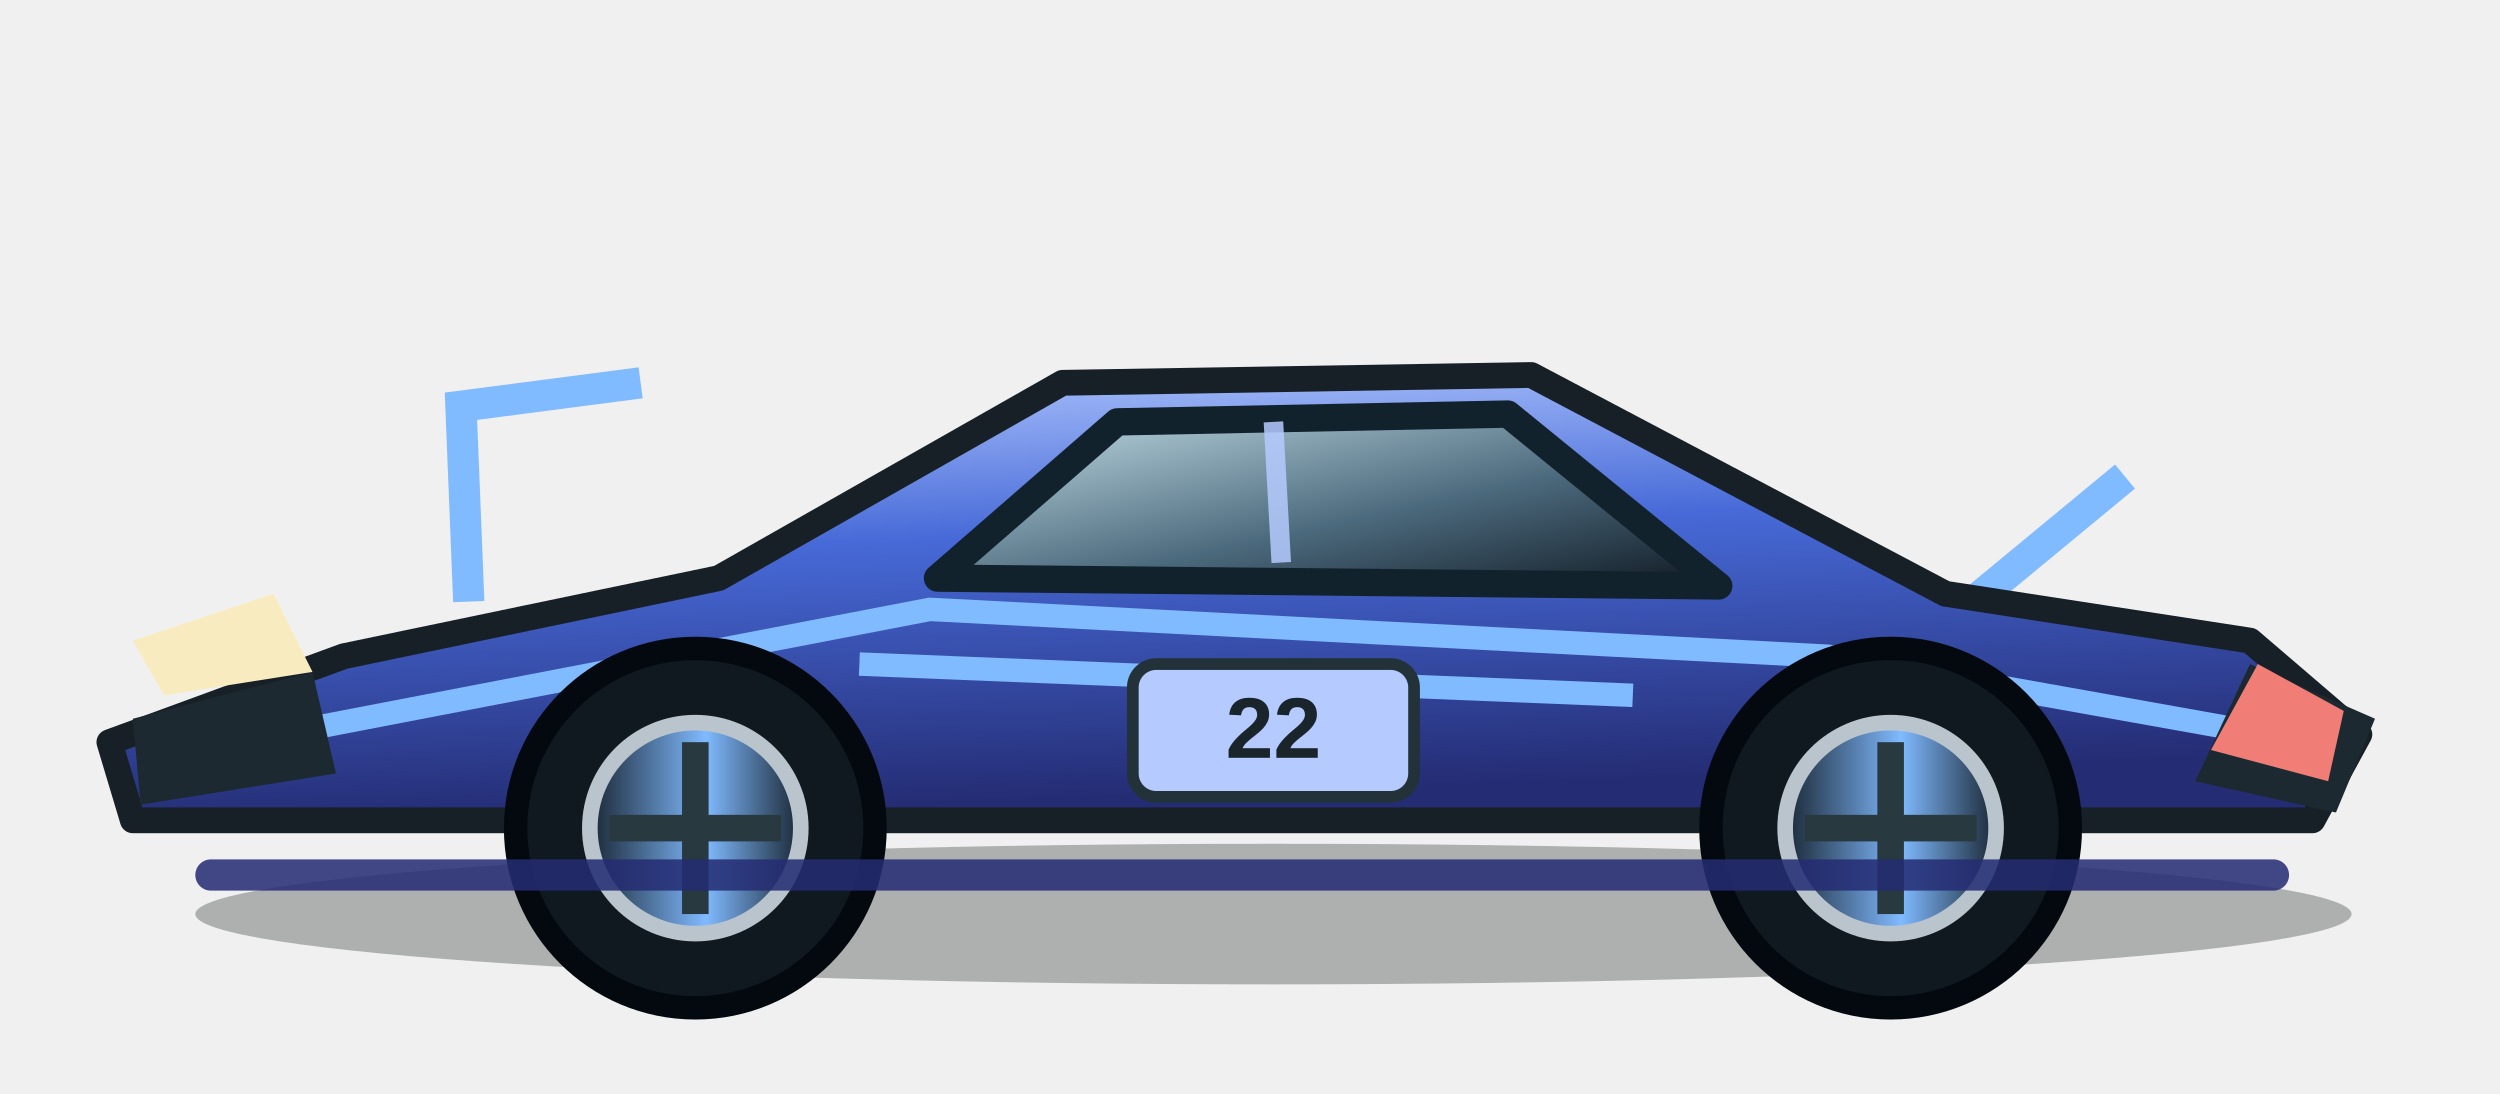
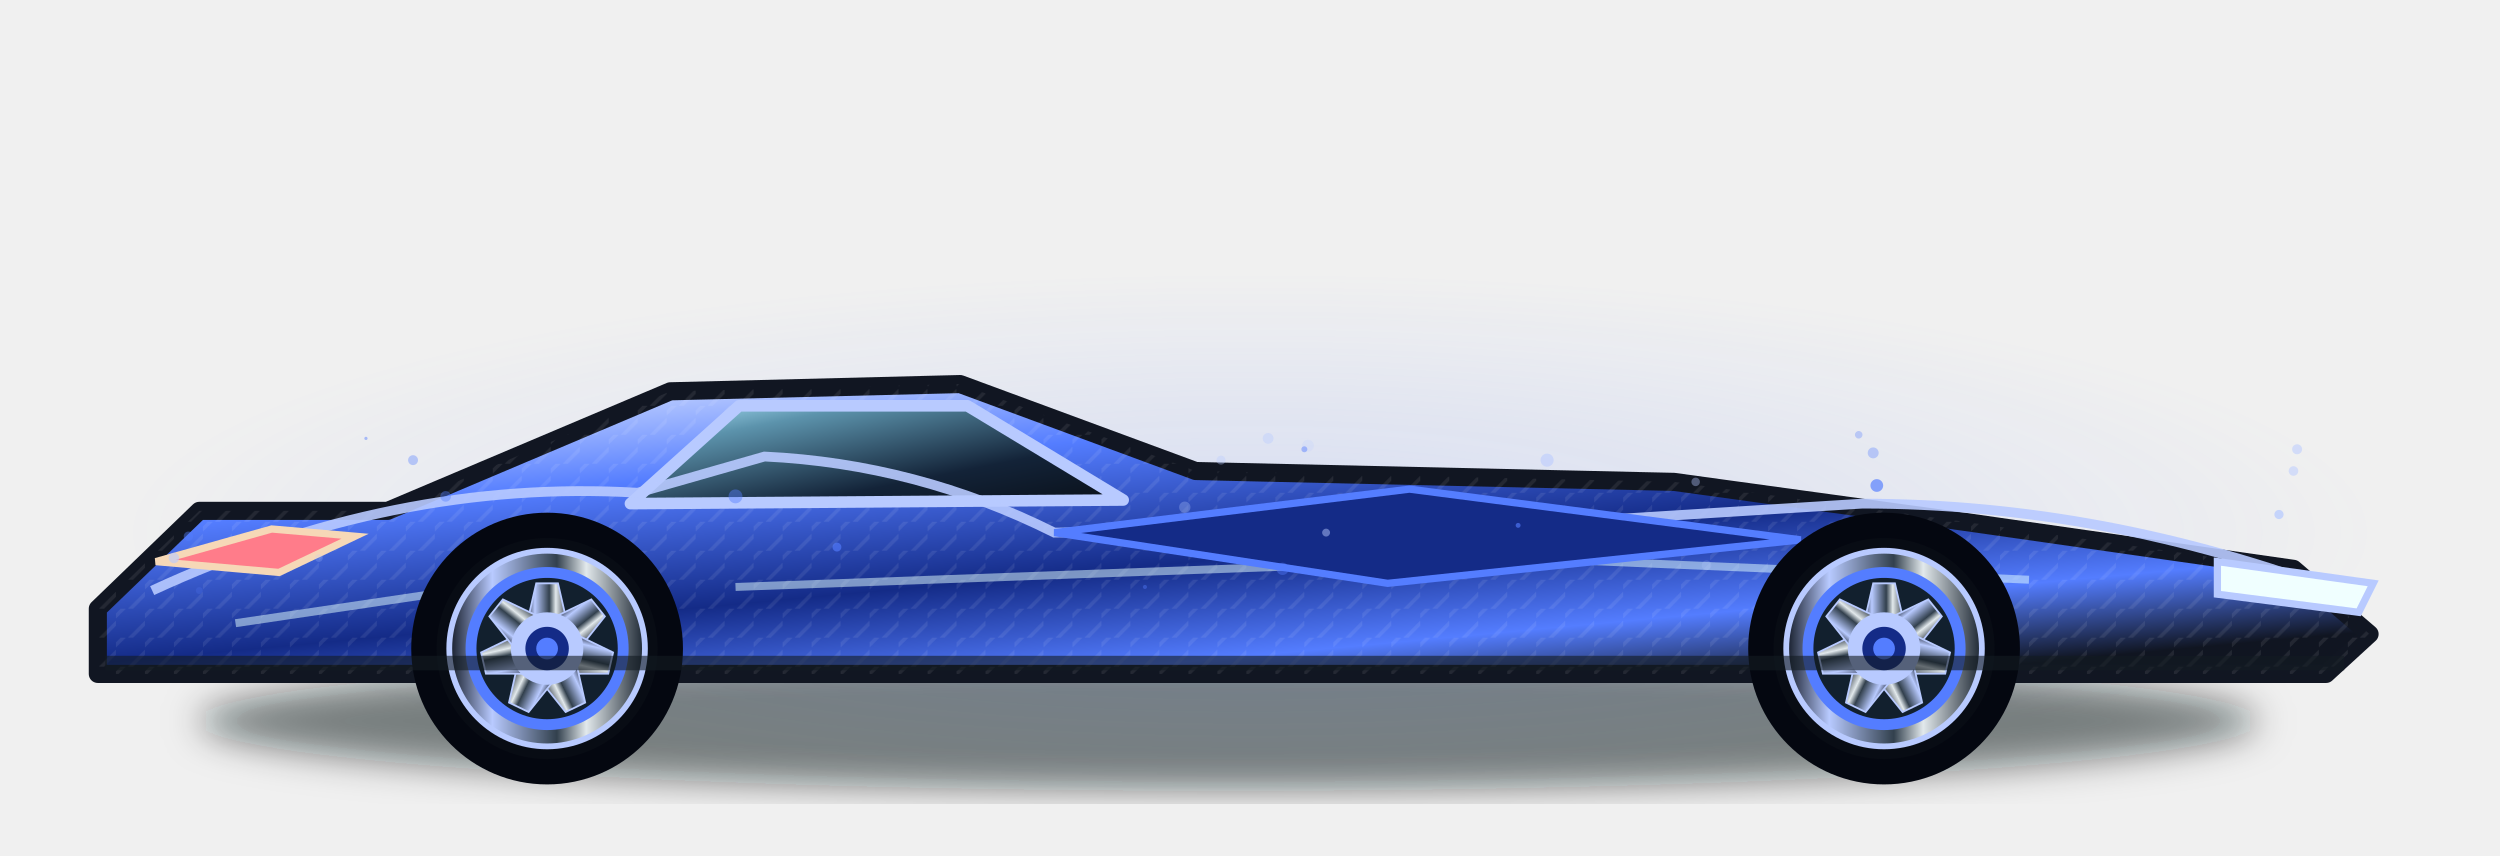
- <svg xmlns="http://www.w3.org/2000/svg" viewBox="0 0 320 140" role="img" aria-label="Кобальт X">
+ <svg xmlns="http://www.w3.org/2000/svg" viewBox="0 0 690 236" role="img" aria-label="Кобальт X">
  <defs>
-     <linearGradient id="c" x1="0" y1="0" x2=".18" y2="1">
-       <stop stop-color="#b5cbff" />
-       <stop offset=".42" stop-color="#476ad8" />
-       <stop offset="1" stop-color="#242c73" />
+     <linearGradient id="body" x1=".15" y1=".1" x2=".8" y2="1">
+       <stop stop-color="#b8caff" />
+       <stop offset=".22" stop-color="#547dff" />
+       <stop offset=".55" stop-color="#142b87" />
+       <stop offset=".8" stop-color="#547dff" />
+       <stop offset="1" stop-color="#101521" />
    </linearGradient>
-     <linearGradient id="w" x1="0" y1="0" x2="1" y2="1">
-       <stop stop-color="#c9e3ec" />
-       <stop offset=".58" stop-color="#4b697c" />
-       <stop offset="1" stop-color="#101923" />
+     <linearGradient id="chrome" x1=".1" y1="0" x2=".8" y2="1">
+       <stop stop-color="#547dff" />
+       <stop offset=".4" stop-color="#142b87" />
+       <stop offset=".7" stop-color="#b8caff" />
+       <stop offset="1" stop-color="#151b2b" />
    </linearGradient>
-     <linearGradient id="m" x1="0" x2="1">
-       <stop stop-color="#1a2734" />
-       <stop offset=".55" stop-color="#80baff" />
-       <stop offset="1" stop-color="#1a2734" />
+     <linearGradient id="glass" x1="0" y1="0" x2="1" y2="1">
+       <stop stop-color="#b3eaff" />
+       <stop offset=".23" stop-color="#5c93ac" />
+       <stop offset=".67" stop-color="#132338" />
+       <stop offset="1" stop-color="#090f18" />
    </linearGradient>
+     <linearGradient id="metal">
+       <stop stop-color="#131a27" />
+       <stop offset=".22" stop-color="#b8caff" />
+       <stop offset=".55" stop-color="#32404d" />
+       <stop offset=".7" stop-color="#e2e9ec" />
+       <stop offset="1" stop-color="#1b2531" />
+     </linearGradient>
+     <radialGradient id="glow">
+       <stop stop-color="#547dff" stop-opacity="0.17" />
+       <stop offset="1" stop-color="#547dff" stop-opacity="0" />
+     </radialGradient>
+     <filter id="blur">
+       <feGaussianBlur stdDeviation="5" />
+     </filter>
+     <pattern id="carbon" patternUnits="userSpaceOnUse" width="8" height="8">
+       <path d="M-2 4L4 -2 M2 10L10 2" stroke="#fff" stroke-opacity=".08" />
+     </pattern>
  </defs>
-   <ellipse cx="163" cy="117" rx="138" ry="9" fill="#05090b" opacity=".28" />
-   <path d="M60 77 L59 52 L82 49 M249 80 L272 61" stroke="#80baff" stroke-width="4" fill="none" />
-   <path d="M14 95 L44 84 L92 74 L136 49 L196 48 L249 76 L288 82 L302 94 L296 105 L17 105Z" fill="url(#c)" stroke="#182027" stroke-width="3.3" stroke-linejoin="round" />
-   <path d="M120 74 L143 54 L193 53 L220 75Z" fill="url(#w)" stroke="#12222c" stroke-width="3.5" stroke-linejoin="round" />
-   <path d="M163 54 L164 72" stroke="#b5cbff" stroke-width="2.5" opacity=".85" />
-   <path d="M41 93 L119 78 L234 84 L290 94 M110 85 L209 89" stroke="#80baff" stroke-width="3" fill="none" />
-   <path d="M17 92 L40 86 L43 99 L18 103 M288 85 L304 92 L299 104 L281 100" fill="#1c2930" />
-   <path d="M17 82 L35 76 L40 86 L21 89" fill="#f8ebbf" />
-   <path d="M289 85 L300 91 L298 100 L283 96" fill="#f07d76" />
-   <circle cx="89" cy="106" r="23" fill="#101920" stroke="#03090e" stroke-width="3" />
-   <circle cx="242" cy="106" r="23" fill="#101920" stroke="#03090e" stroke-width="3" />
-   <circle cx="89" cy="106" r="13.5" fill="url(#m)" stroke="#b9c4cc" stroke-width="2" />
-   <circle cx="242" cy="106" r="13.5" fill="url(#m)" stroke="#b9c4cc" stroke-width="2" />
-   <path d="M89 95 V117 M78 106 H100 M242 95 V117 M231 106 H253" stroke="#283940" stroke-width="3.4" />
-   <rect x="145" y="85" width="36" height="17" rx="3" fill="#b5cbff" stroke="#233139" stroke-width="1.5" />
-   <text x="163" y="97" text-anchor="middle" font-family="Arial,sans-serif" font-weight="900" font-size="11" fill="#19242b">22</text>
-   <path d="M27 112 H291" stroke="#242c73" stroke-width="4" opacity=".86" stroke-linecap="round" />
+   <ellipse cx="339" cy="199" rx="284" ry="19" fill="#02070a" opacity=".5" filter="url(#blur)" />
+   <ellipse cx="345" cy="147" rx="310" ry="72" fill="url(#glow)" />
+   <path d="" fill="none" stroke="#547dff" stroke-width="5" />
+   <path d="M27 168 L55 141 L107 141 L185 108 L265 106 L330 130 L462 133 L542 144 L633 157 L654 175 L642 186 L27 186 Z" fill="url(#body)" stroke="#111622" stroke-width="5" stroke-linejoin="round" />
+   <path d="M27 168 L55 141 L107 141 L185 108 L265 106 L330 130 L462 133 L542 144 L633 157 L654 175 L642 186 L27 186 Z" fill="url(#carbon)" />
+   <path d="M174 139 L204 112 L267 112 L310 138 Z" fill="url(#glass)" stroke="#b8caff" stroke-width="3.2" stroke-linejoin="round" />
+   <path d="M42 163 Q109 132 176 136 L211 126 Q253 128 291 147 L418 145 L514 139 Q581 139 647 164" fill="none" stroke="#b8caff" stroke-width="2.7" opacity=".9" />
+   <path d="M65 172 L146 160 M203 162 L419 154 L560 160" fill="none" stroke="#e4ffff" stroke-width="2.2" opacity=".5" />
+   <path d="M291 147 L389 135 L497 149 L383 161 Z" fill="#142b87" stroke="#547dff" stroke-width="2" />
+   <path d="M43 155 L75 146 L98 148 L77 158 Z" fill="#ff7c8a" stroke="#f6d8b7" stroke-width="2" />
+   <path d="M612 155 L655 161 L651 169 L612 164 Z" fill="#f0ffff" stroke="#b8caff" stroke-width="2" />
+   <circle cx="123" cy="137" r="1.47" fill="#547dff" opacity="0.41" />
+   <circle cx="350" cy="121" r="1.49" fill="#b8caff" opacity="0.40" />
+   <circle cx="114" cy="127" r="1.37" fill="#547dff" opacity="0.36" />
+   <circle cx="629" cy="142" r="1.27" fill="#b8caff" opacity="0.74" />
+   <circle cx="52" cy="148" r="1.29" fill="#547dff" opacity="0.43" />
+   <circle cx="361" cy="123" r="1.64" fill="#b8caff" opacity="0.21" />
+   <circle cx="517" cy="125" r="1.51" fill="#547dff" opacity="0.33" />
+   <circle cx="337" cy="127" r="1.24" fill="#b8caff" opacity="0.35" />
+   <circle cx="231" cy="151" r="1.22" fill="#547dff" opacity="0.62" />
+   <circle cx="366" cy="147" r="1.09" fill="#b8caff" opacity="0.47" />
+   <circle cx="55" cy="163" r="0.95" fill="#547dff" opacity="0.20" />
+   <circle cx="471" cy="156" r="1.32" fill="#b8caff" opacity="0.22" />
+   <circle cx="360" cy="124" r="0.83" fill="#547dff" opacity="0.45" />
+   <circle cx="528" cy="159" r="1.21" fill="#b8caff" opacity="0.44" />
+   <circle cx="518" cy="134" r="1.76" fill="#547dff" opacity="0.67" />
+   <circle cx="88" cy="154" r="1.08" fill="#b8caff" opacity="0.21" />
+   <circle cx="150" cy="162" r="1.99" fill="#547dff" opacity="0.68" />
+   <circle cx="633" cy="130" r="1.33" fill="#b8caff" opacity="0.50" />
+   <circle cx="419" cy="145" r="0.68" fill="#547dff" opacity="0.61" />
+   <circle cx="427" cy="127" r="1.81" fill="#b8caff" opacity="0.57" />
+   <circle cx="101" cy="121" r="0.45" fill="#547dff" opacity="0.46" />
+   <circle cx="327" cy="140" r="1.57" fill="#b8caff" opacity="0.29" />
+   <circle cx="354" cy="157" r="1.69" fill="#547dff" opacity="0.40" />
+   <circle cx="634" cy="124" r="1.38" fill="#b8caff" opacity="0.52" />
+   <circle cx="513" cy="120" r="1.04" fill="#547dff" opacity="0.32" />
+   <circle cx="468" cy="133" r="1.17" fill="#b8caff" opacity="0.39" />
+   <circle cx="316" cy="162" r="0.57" fill="#547dff" opacity="0.39" />
+   <circle cx="48" cy="154" r="1.44" fill="#b8caff" opacity="0.61" />
+   <circle cx="203" cy="137" r="1.92" fill="#547dff" opacity="0.44" />
+   <g transform="translate(151,179)">
+     <circle r="34" fill="#080c14" stroke="#040710" stroke-width="7" />
+     <circle r="27" fill="url(#metal)" stroke="#b8caff" stroke-width="1.6" />
+     <circle r="21" fill="#12202e" stroke="#547dff" stroke-width="3" />
+     <path d="M-3 -18 L3 -18 L6 -5 L4 1 L-4 1 L-6 -5 Z" transform="rotate(0)" fill="url(#metal)" stroke="#b8caff" stroke-width=".5" />
+     <path d="M-3 -18 L3 -18 L6 -5 L4 1 L-4 1 L-6 -5 Z" transform="rotate(51.42857)" fill="url(#metal)" stroke="#b8caff" stroke-width=".5" />
+     <path d="M-3 -18 L3 -18 L6 -5 L4 1 L-4 1 L-6 -5 Z" transform="rotate(102.8571)" fill="url(#metal)" stroke="#b8caff" stroke-width=".5" />
+     <path d="M-3 -18 L3 -18 L6 -5 L4 1 L-4 1 L-6 -5 Z" transform="rotate(154.2857)" fill="url(#metal)" stroke="#b8caff" stroke-width=".5" />
+     <path d="M-3 -18 L3 -18 L6 -5 L4 1 L-4 1 L-6 -5 Z" transform="rotate(205.7143)" fill="url(#metal)" stroke="#b8caff" stroke-width=".5" />
+     <path d="M-3 -18 L3 -18 L6 -5 L4 1 L-4 1 L-6 -5 Z" transform="rotate(257.1429)" fill="url(#metal)" stroke="#b8caff" stroke-width=".5" />
+     <path d="M-3 -18 L3 -18 L6 -5 L4 1 L-4 1 L-6 -5 Z" transform="rotate(308.5714)" fill="url(#metal)" stroke="#b8caff" stroke-width=".5" />
+     <circle r="8" fill="#142b87" stroke="#b8caff" stroke-width="4" />
+     <circle r="3" fill="#547dff" />
+   </g>
+   <g transform="translate(520,179)">
+     <circle r="34" fill="#080c14" stroke="#040710" stroke-width="7" />
+     <circle r="27" fill="url(#metal)" stroke="#b8caff" stroke-width="1.6" />
+     <circle r="21" fill="#12202e" stroke="#547dff" stroke-width="3" />
+     <path d="M-3 -18 L3 -18 L6 -5 L4 1 L-4 1 L-6 -5 Z" transform="rotate(0)" fill="url(#metal)" stroke="#b8caff" stroke-width=".5" />
+     <path d="M-3 -18 L3 -18 L6 -5 L4 1 L-4 1 L-6 -5 Z" transform="rotate(51.42857)" fill="url(#metal)" stroke="#b8caff" stroke-width=".5" />
+     <path d="M-3 -18 L3 -18 L6 -5 L4 1 L-4 1 L-6 -5 Z" transform="rotate(102.8571)" fill="url(#metal)" stroke="#b8caff" stroke-width=".5" />
+     <path d="M-3 -18 L3 -18 L6 -5 L4 1 L-4 1 L-6 -5 Z" transform="rotate(154.2857)" fill="url(#metal)" stroke="#b8caff" stroke-width=".5" />
+     <path d="M-3 -18 L3 -18 L6 -5 L4 1 L-4 1 L-6 -5 Z" transform="rotate(205.7143)" fill="url(#metal)" stroke="#b8caff" stroke-width=".5" />
+     <path d="M-3 -18 L3 -18 L6 -5 L4 1 L-4 1 L-6 -5 Z" transform="rotate(257.1429)" fill="url(#metal)" stroke="#b8caff" stroke-width=".5" />
+     <path d="M-3 -18 L3 -18 L6 -5 L4 1 L-4 1 L-6 -5 Z" transform="rotate(308.5714)" fill="url(#metal)" stroke="#b8caff" stroke-width=".5" />
+     <circle r="8" fill="#142b87" stroke="#b8caff" stroke-width="4" />
+     <circle r="3" fill="#547dff" />
+   </g>
+   <path d="M29 183H647" stroke="#121a22" stroke-width="4" opacity=".6" />
</svg>
